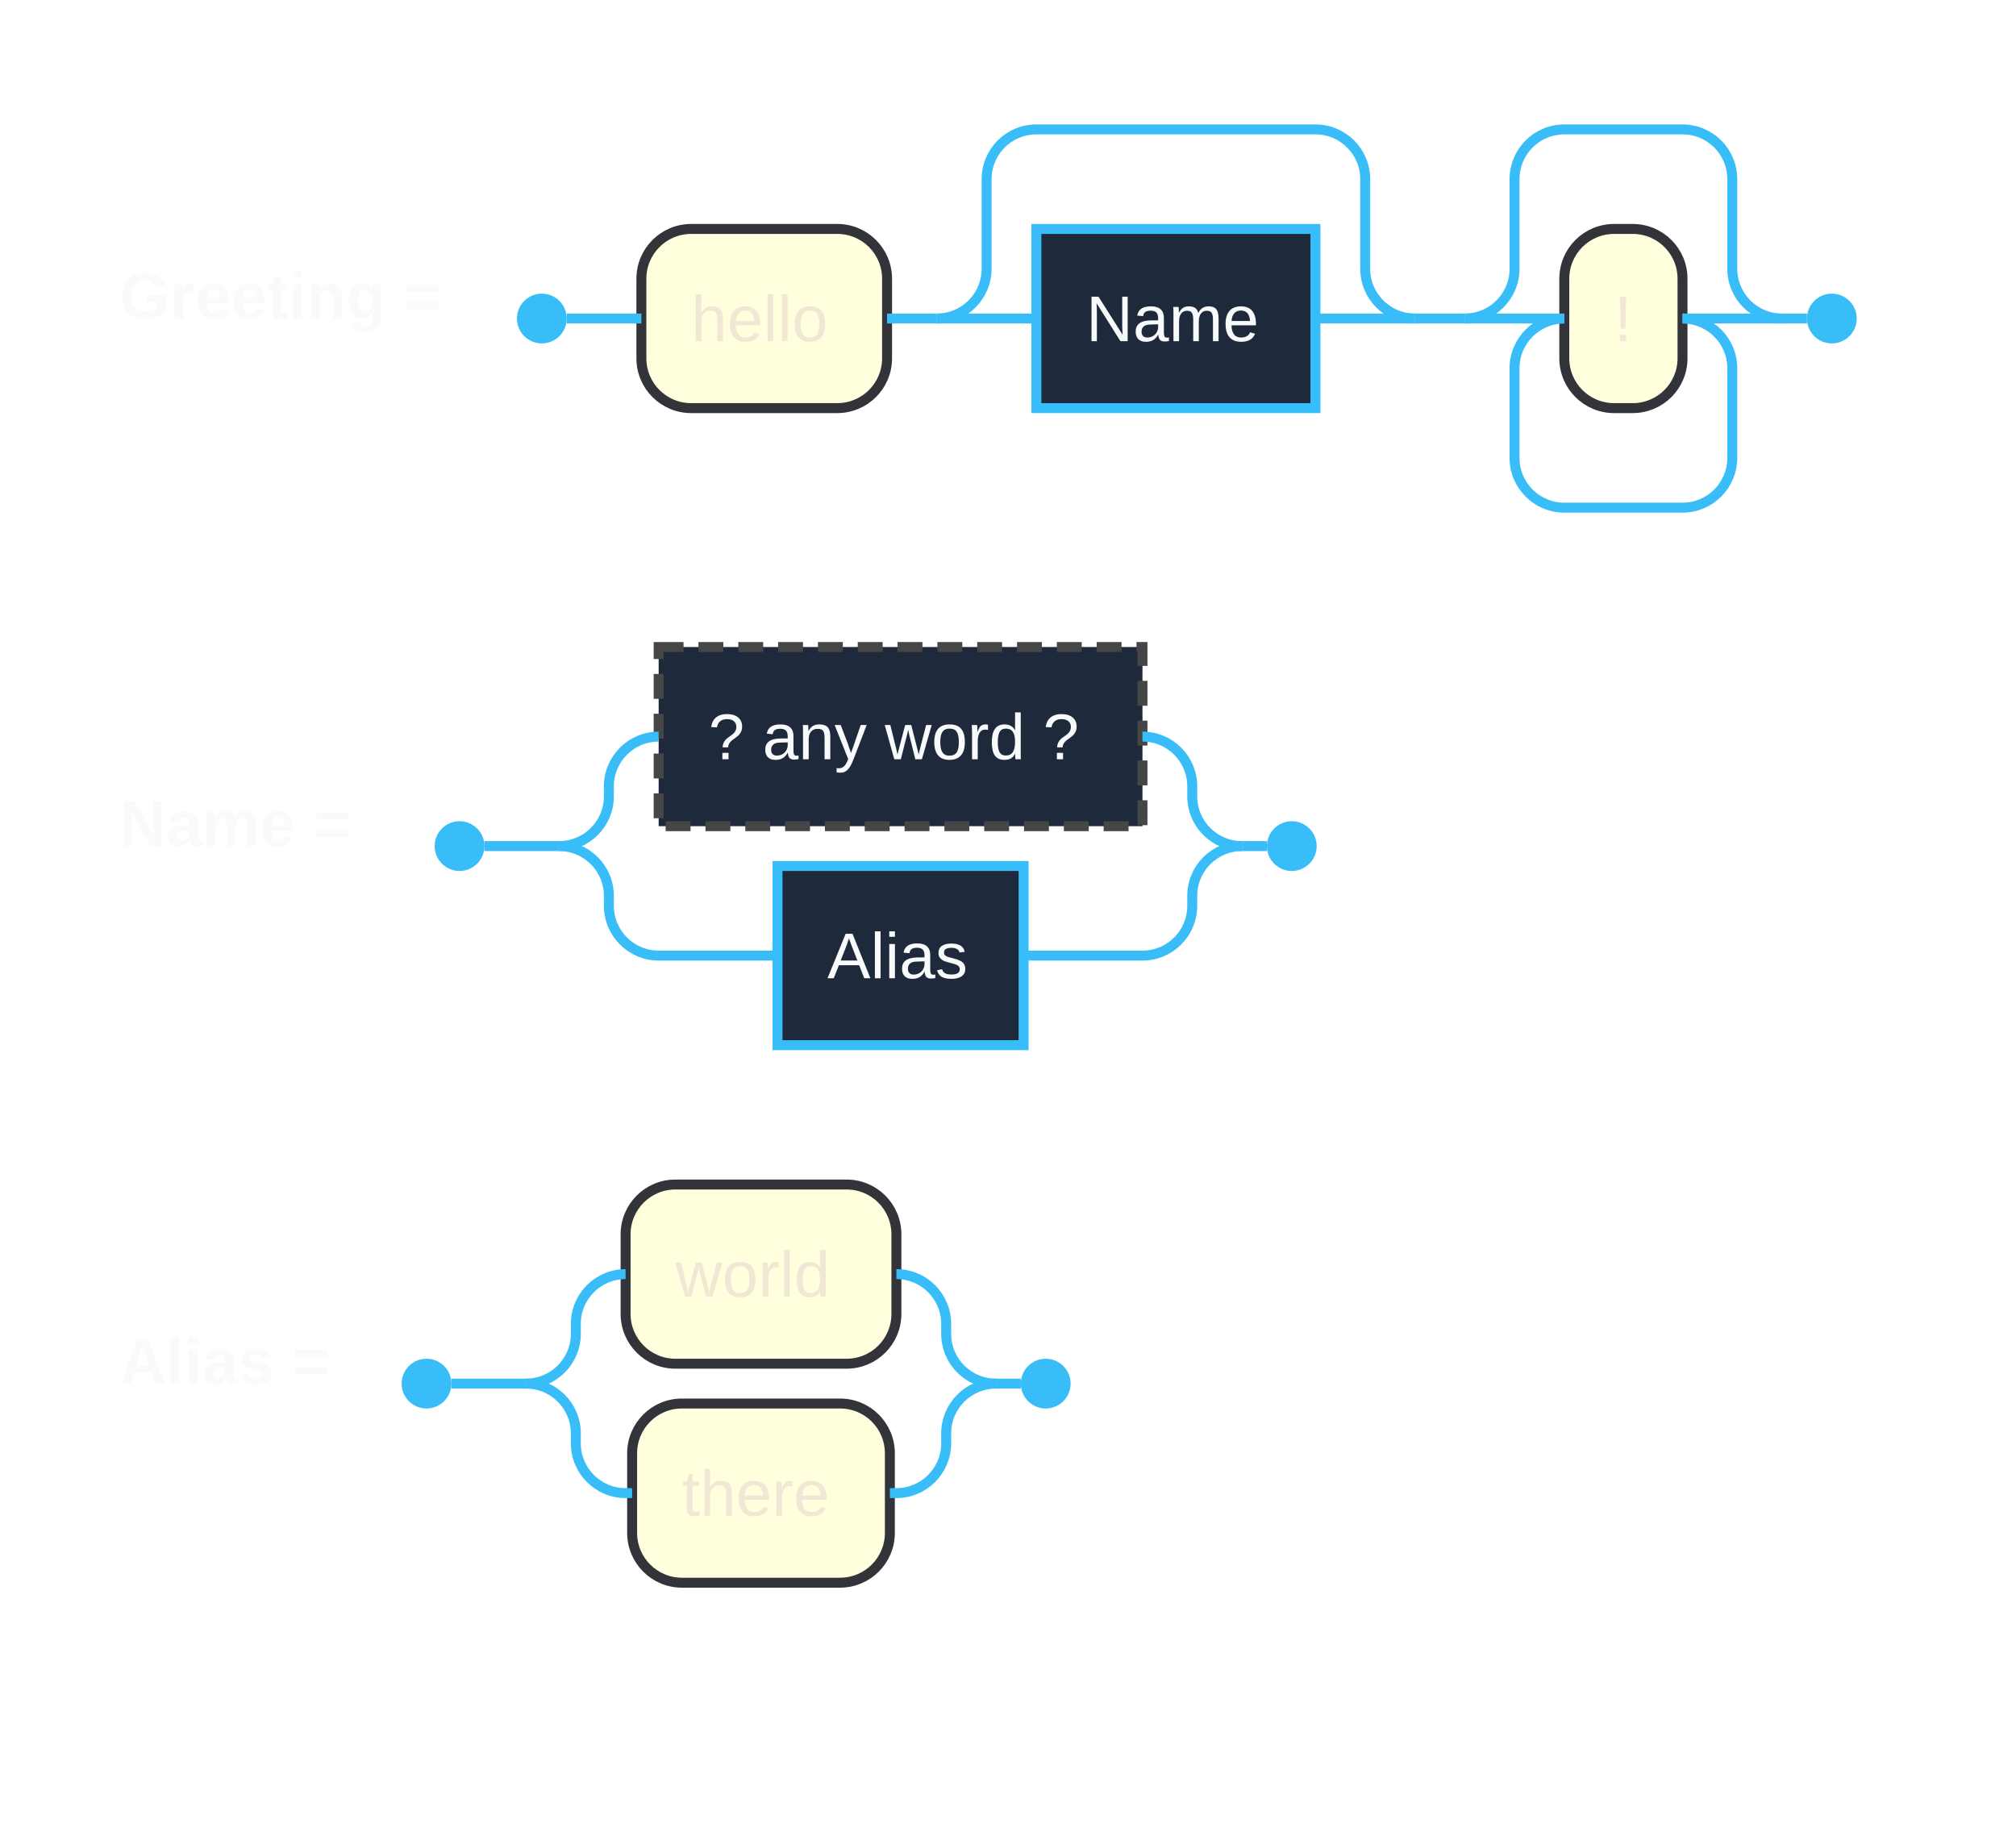
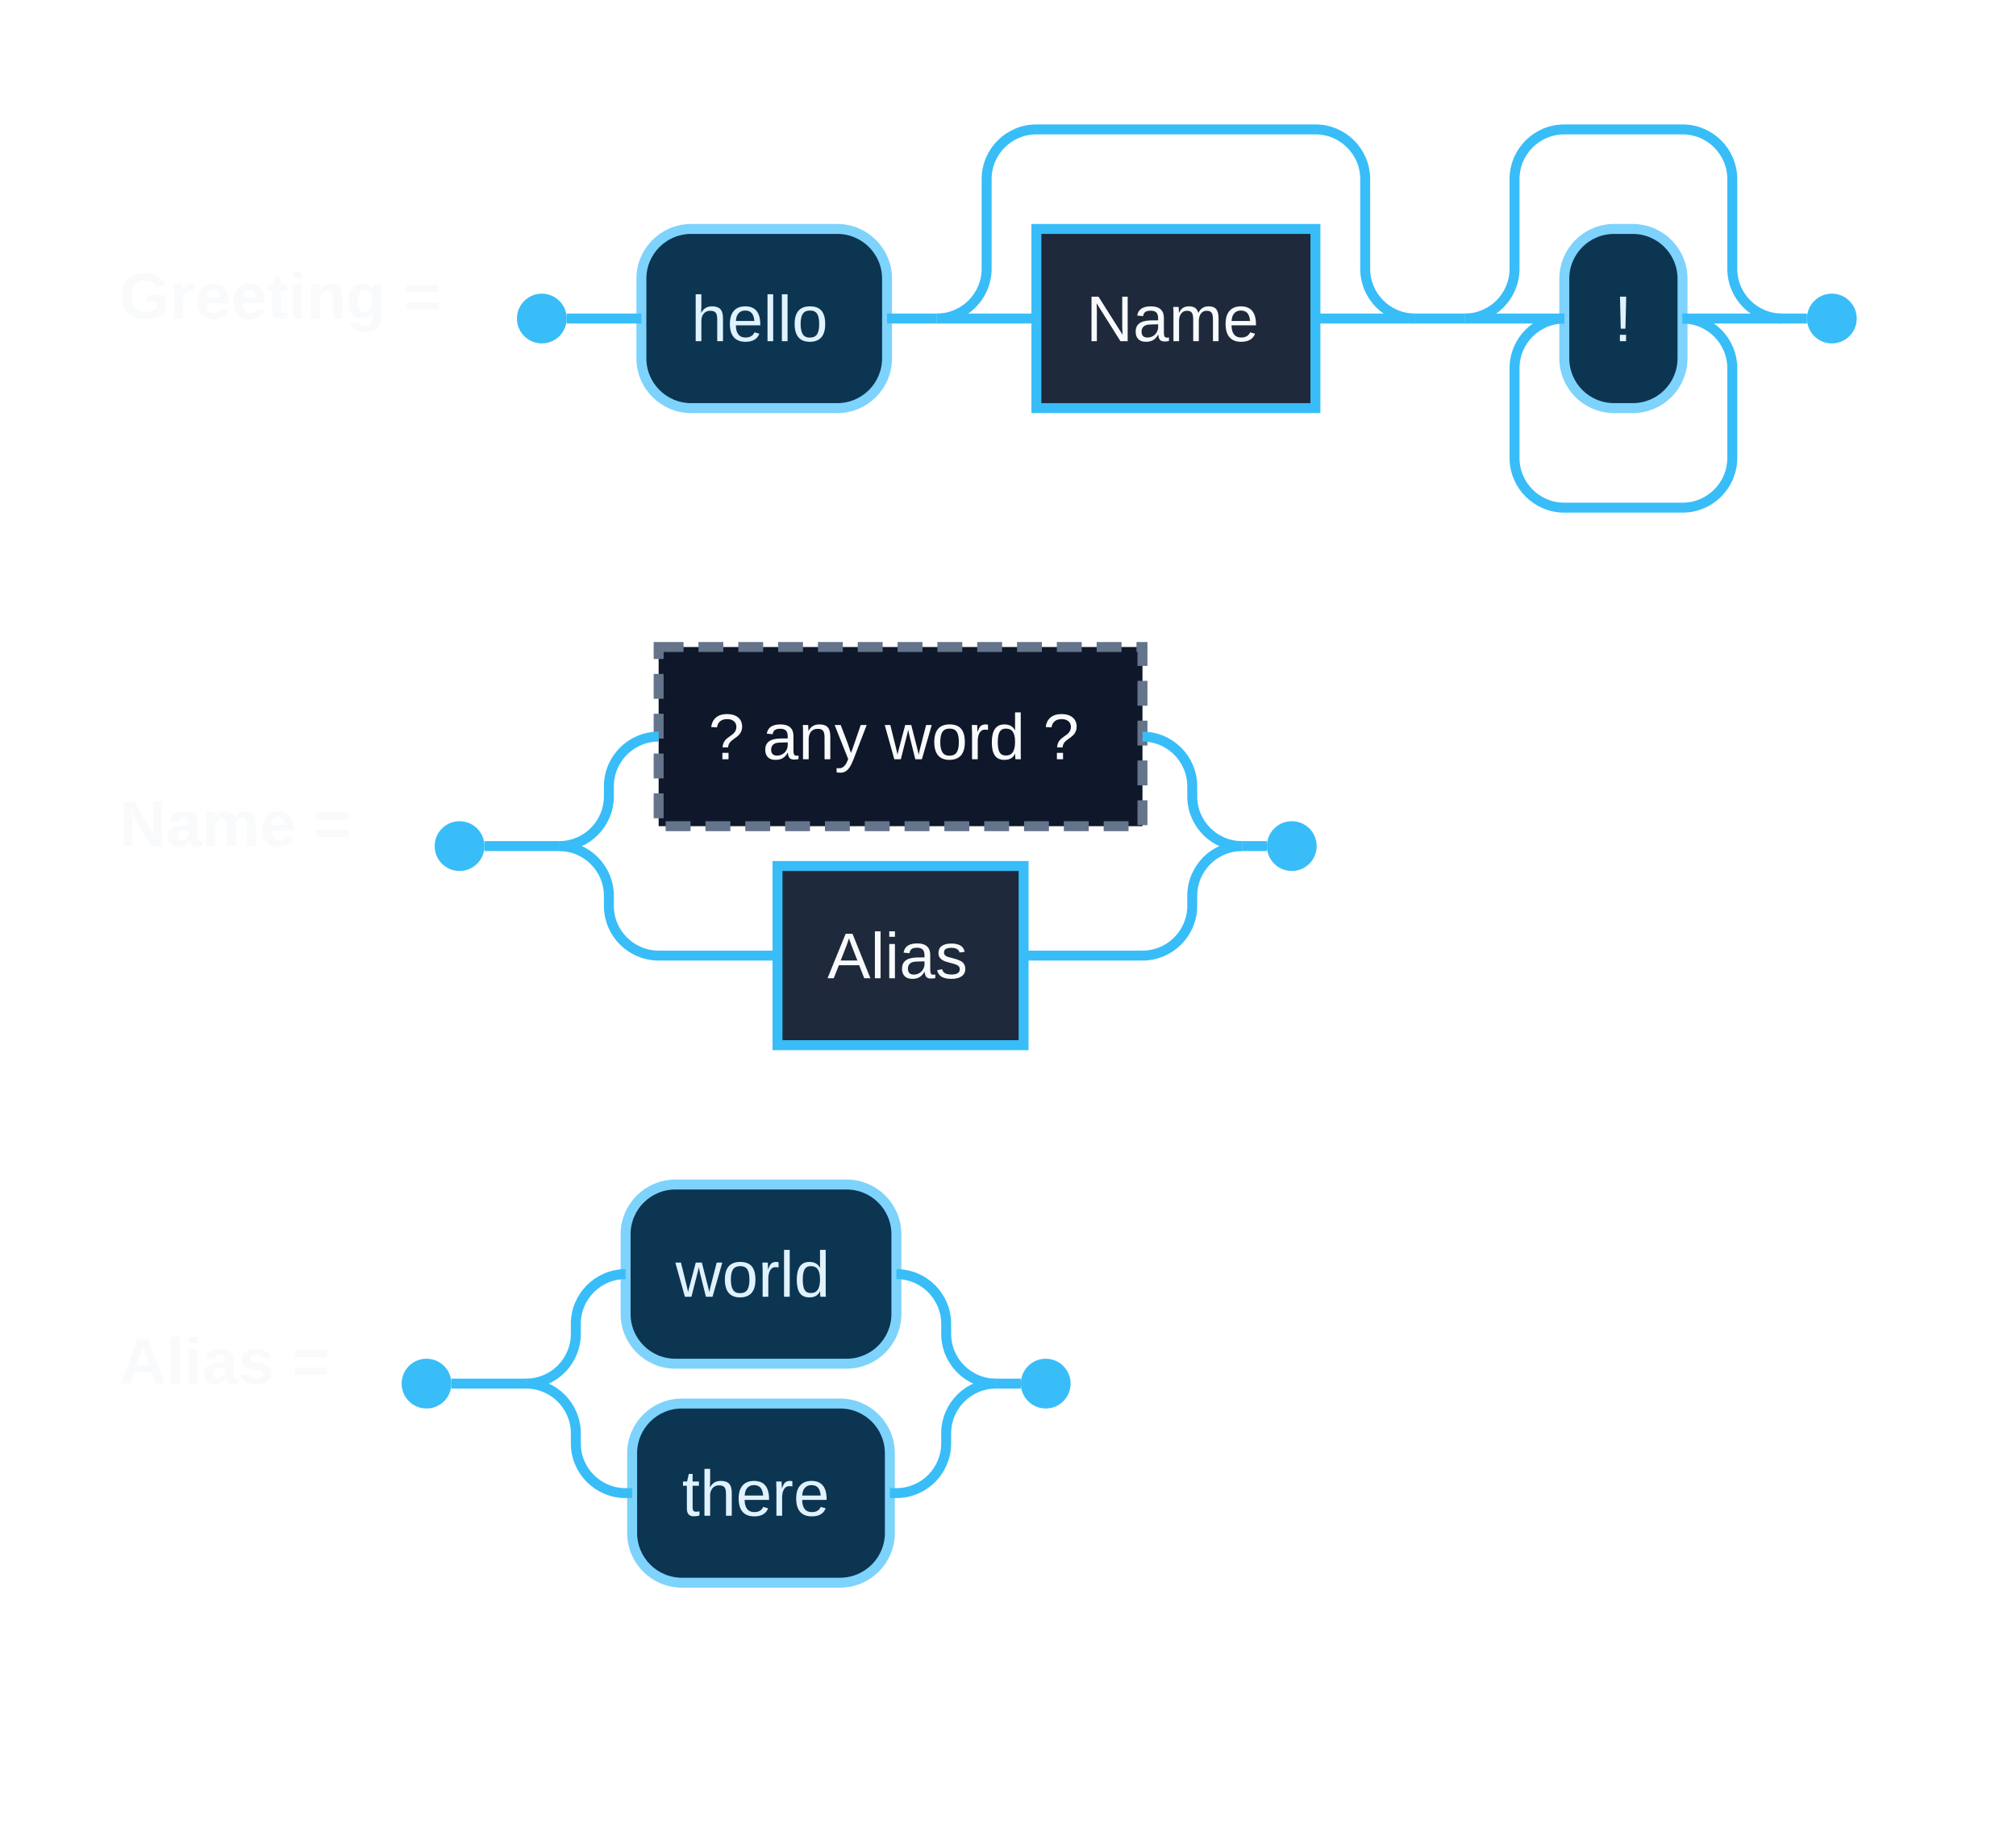
<svg xmlns="http://www.w3.org/2000/svg" id="mermaid-svg-0" width="405.031" viewBox="-24 -16 405.031 368" role="img" aria-roledescription="railroadEbnf" color="rgb(241, 245, 249)" fill="rgb(248, 250, 252)" fill-opacity="1" fill-rule="nonzero" stroke="none" stroke-opacity="1" stroke-width="1px" stroke-dasharray="none" stroke-dashoffset="0px" stroke-linecap="butt" stroke-linejoin="miter" opacity="1" font-family="Inter, system-ui, sans-serif" font-size="13px" font-weight="400" font-style="normal" letter-spacing="normal" text-anchor="start" visibility="visible" display="block" paint-order="normal" height="368" aria-labelledby="mermapix-title mermapix-desc">
  <g transform="translate(0, 10)" color="rgb(241, 245, 249)" fill="rgb(248, 250, 252)" fill-opacity="1" fill-rule="nonzero" stroke="none" stroke-opacity="1" stroke-width="1px" stroke-dasharray="none" stroke-dashoffset="0px" stroke-linecap="butt" stroke-linejoin="miter" opacity="1" font-family="Inter, system-ui, sans-serif" font-size="13px" font-weight="400" font-style="normal" letter-spacing="normal" text-anchor="start" visibility="visible" display="inline" paint-order="normal">
    <g transform="translate(104.8594, 0)" color="rgb(241, 245, 249)" fill="rgb(248, 250, 252)" fill-opacity="1" fill-rule="nonzero" stroke="none" stroke-opacity="1" stroke-width="1px" stroke-dasharray="none" stroke-dashoffset="0px" stroke-linecap="butt" stroke-linejoin="miter" opacity="1" font-family="Inter, system-ui, sans-serif" font-size="13px" font-weight="400" font-style="normal" letter-spacing="normal" text-anchor="start" visibility="visible" display="inline" paint-order="normal">
      <g color="rgb(241, 245, 249)" fill="rgb(248, 250, 252)" fill-opacity="1" fill-rule="nonzero" stroke="none" stroke-opacity="1" stroke-width="1px" stroke-dasharray="none" stroke-dashoffset="0px" stroke-linecap="butt" stroke-linejoin="miter" opacity="1" font-family="Inter, system-ui, sans-serif" font-size="13px" font-weight="400" font-style="normal" letter-spacing="normal" text-anchor="start" visibility="visible" display="inline" paint-order="normal">
        <g transform="translate(0, 20)" color="rgb(241, 245, 249)" fill="rgb(248, 250, 252)" fill-opacity="1" fill-rule="nonzero" stroke="none" stroke-opacity="1" stroke-width="1px" stroke-dasharray="none" stroke-dashoffset="0px" stroke-linecap="butt" stroke-linejoin="miter" opacity="1" font-family="Inter, system-ui, sans-serif" font-size="13px" font-weight="400" font-style="normal" letter-spacing="normal" text-anchor="start" visibility="visible" display="inline" paint-order="normal">
-           <rect x="0" y="0" width="49.359" height="36" rx="10" ry="10" color="rgb(241, 245, 249)" fill="rgb(255, 255, 222)" fill-opacity="1" fill-rule="nonzero" stroke="rgb(50, 52, 58)" stroke-opacity="1" stroke-width="2px" stroke-dasharray="none" stroke-dashoffset="0px" stroke-linecap="butt" stroke-linejoin="miter" opacity="1" font-family="Inter, system-ui, sans-serif" font-size="13px" font-weight="400" font-style="normal" letter-spacing="normal" text-anchor="start" visibility="visible" display="inline" paint-order="normal" />
-           <text color="rgb(241, 245, 249)" fill="rgb(240, 232, 213)" fill-opacity="1" fill-rule="nonzero" stroke="none" stroke-dashoffset="0px" stroke-linecap="butt" stroke-linejoin="miter" opacity="1" font-family="Arial, sans-serif" font-size="13" font-weight="400" font-style="normal" letter-spacing="normal" text-anchor="start" visibility="visible" display="block" paint-order="normal">
-             <tspan x="10.004" y="22.55" fill="rgb(240, 232, 213)" stroke="none">hello</tspan>
+           <rect x="0" y="0" width="49.359" height="36" rx="10" ry="10" color="rgb(241, 245, 249)" fill="rgb(12, 53, 82)" fill-opacity="1" fill-rule="nonzero" stroke="rgb(125, 211, 252)" stroke-opacity="1" stroke-width="2px" stroke-dasharray="none" stroke-dashoffset="0px" stroke-linecap="butt" stroke-linejoin="miter" opacity="1" font-family="Inter, system-ui, sans-serif" font-size="13px" font-weight="400" font-style="normal" letter-spacing="normal" text-anchor="start" visibility="visible" display="inline" paint-order="normal" />
+           <text color="rgb(241, 245, 249)" fill="rgb(224, 242, 254)" fill-opacity="1" fill-rule="nonzero" stroke="none" stroke-dashoffset="0px" stroke-linecap="butt" stroke-linejoin="miter" opacity="1" font-family="Arial, sans-serif" font-size="13" font-weight="400" font-style="normal" letter-spacing="normal" text-anchor="start" visibility="visible" display="block" paint-order="normal">
+             <tspan x="10.004" y="22.55" fill="rgb(224, 242, 254)" stroke="none">hello</tspan>
          </text>
        </g>
        <path d="M 49.359 38 L 59.359 38" color="rgb(241, 245, 249)" fill="none" fill-opacity="1" fill-rule="nonzero" stroke="rgb(56, 189, 248)" stroke-opacity="1" stroke-width="2px" stroke-dasharray="none" stroke-dashoffset="0px" stroke-linecap="butt" stroke-linejoin="miter" opacity="1" font-family="Inter, system-ui, sans-serif" font-size="13px" font-weight="400" font-style="normal" letter-spacing="normal" text-anchor="start" visibility="visible" display="inline" paint-order="normal" />
        <g transform="translate(59.35938, 0)" color="rgb(241, 245, 249)" fill="rgb(248, 250, 252)" fill-opacity="1" fill-rule="nonzero" stroke="none" stroke-opacity="1" stroke-width="1px" stroke-dasharray="none" stroke-dashoffset="0px" stroke-linecap="butt" stroke-linejoin="miter" opacity="1" font-family="Inter, system-ui, sans-serif" font-size="13px" font-weight="400" font-style="normal" letter-spacing="normal" text-anchor="start" visibility="visible" display="inline" paint-order="normal">
          <g transform="translate(20, 20)" color="rgb(241, 245, 249)" fill="rgb(248, 250, 252)" fill-opacity="1" fill-rule="nonzero" stroke="none" stroke-opacity="1" stroke-width="1px" stroke-dasharray="none" stroke-dashoffset="0px" stroke-linecap="butt" stroke-linejoin="miter" opacity="1" font-family="Inter, system-ui, sans-serif" font-size="13px" font-weight="400" font-style="normal" letter-spacing="normal" text-anchor="start" visibility="visible" display="inline" paint-order="normal">
            <rect x="0" y="0" width="56.062" height="36" color="rgb(241, 245, 249)" fill="rgb(30, 41, 59)" fill-opacity="1" fill-rule="nonzero" stroke="rgb(56, 189, 248)" stroke-opacity="1" stroke-width="2px" stroke-dasharray="none" stroke-dashoffset="0px" stroke-linecap="butt" stroke-linejoin="miter" opacity="1" font-family="Inter, system-ui, sans-serif" font-size="13px" font-weight="400" font-style="normal" letter-spacing="normal" text-anchor="start" visibility="visible" display="inline" paint-order="normal" />
            <text color="rgb(241, 245, 249)" fill="rgb(248, 250, 252)" fill-opacity="1" fill-rule="nonzero" stroke="none" stroke-dashoffset="0px" stroke-linecap="butt" stroke-linejoin="miter" opacity="1" font-family="Arial, sans-serif" font-size="13" font-weight="400" font-style="normal" letter-spacing="normal" text-anchor="start" visibility="visible" display="block" paint-order="normal">
              <tspan x="10.011" y="22.55" fill="rgb(248, 250, 252)" stroke="none">Name</tspan>
            </text>
          </g>
          <path d="M 0 38 L 20 38" color="rgb(241, 245, 249)" fill="none" fill-opacity="1" fill-rule="nonzero" stroke="rgb(56, 189, 248)" stroke-opacity="1" stroke-width="2px" stroke-dasharray="none" stroke-dashoffset="0px" stroke-linecap="butt" stroke-linejoin="miter" opacity="1" font-family="Inter, system-ui, sans-serif" font-size="13px" font-weight="400" font-style="normal" letter-spacing="normal" text-anchor="start" visibility="visible" display="inline" paint-order="normal" />
          <path d="M 76.062 38 L 96.062 38" color="rgb(241, 245, 249)" fill="none" fill-opacity="1" fill-rule="nonzero" stroke="rgb(56, 189, 248)" stroke-opacity="1" stroke-width="2px" stroke-dasharray="none" stroke-dashoffset="0px" stroke-linecap="butt" stroke-linejoin="miter" opacity="1" font-family="Inter, system-ui, sans-serif" font-size="13px" font-weight="400" font-style="normal" letter-spacing="normal" text-anchor="start" visibility="visible" display="inline" paint-order="normal" />
          <path d="M 0 38 A 10 10 0 0 0 10 28 L 10 10 A 10 10 0 0 1 20 0 L 76.062 0 A 10 10 0 0 1 86.062 10 L 86.062 28 A 10 10 0 0 0 96.062 38" color="rgb(241, 245, 249)" fill="none" fill-opacity="1" fill-rule="nonzero" stroke="rgb(56, 189, 248)" stroke-opacity="1" stroke-width="2px" stroke-dasharray="none" stroke-dashoffset="0px" stroke-linecap="butt" stroke-linejoin="miter" opacity="1" font-family="Inter, system-ui, sans-serif" font-size="13px" font-weight="400" font-style="normal" letter-spacing="normal" text-anchor="start" visibility="visible" display="inline" paint-order="normal" />
        </g>
        <path d="M 155.422 38 L 165.422 38" color="rgb(241, 245, 249)" fill="none" fill-opacity="1" fill-rule="nonzero" stroke="rgb(56, 189, 248)" stroke-opacity="1" stroke-width="2px" stroke-dasharray="none" stroke-dashoffset="0px" stroke-linecap="butt" stroke-linejoin="miter" opacity="1" font-family="Inter, system-ui, sans-serif" font-size="13px" font-weight="400" font-style="normal" letter-spacing="normal" text-anchor="start" visibility="visible" display="inline" paint-order="normal" />
        <g transform="translate(165.4219, 0)" color="rgb(241, 245, 249)" fill="rgb(248, 250, 252)" fill-opacity="1" fill-rule="nonzero" stroke="none" stroke-opacity="1" stroke-width="1px" stroke-dasharray="none" stroke-dashoffset="0px" stroke-linecap="butt" stroke-linejoin="miter" opacity="1" font-family="Inter, system-ui, sans-serif" font-size="13px" font-weight="400" font-style="normal" letter-spacing="normal" text-anchor="start" visibility="visible" display="inline" paint-order="normal">
          <g transform="translate(20, 20)" color="rgb(241, 245, 249)" fill="rgb(248, 250, 252)" fill-opacity="1" fill-rule="nonzero" stroke="none" stroke-opacity="1" stroke-width="1px" stroke-dasharray="none" stroke-dashoffset="0px" stroke-linecap="butt" stroke-linejoin="miter" opacity="1" font-family="Inter, system-ui, sans-serif" font-size="13px" font-weight="400" font-style="normal" letter-spacing="normal" text-anchor="start" visibility="visible" display="inline" paint-order="normal">
-             <rect x="0" y="0" width="23.75" height="36" rx="10" ry="10" color="rgb(241, 245, 249)" fill="rgb(255, 255, 222)" fill-opacity="1" fill-rule="nonzero" stroke="rgb(50, 52, 58)" stroke-opacity="1" stroke-width="2px" stroke-dasharray="none" stroke-dashoffset="0px" stroke-linecap="butt" stroke-linejoin="miter" opacity="1" font-family="Inter, system-ui, sans-serif" font-size="13px" font-weight="400" font-style="normal" letter-spacing="normal" text-anchor="start" visibility="visible" display="inline" paint-order="normal" />
-             <text color="rgb(241, 245, 249)" fill="rgb(240, 232, 213)" fill-opacity="1" fill-rule="nonzero" stroke="none" stroke-dashoffset="0px" stroke-linecap="butt" stroke-linejoin="miter" opacity="1" font-family="Arial, sans-serif" font-size="13" font-weight="400" font-style="normal" letter-spacing="normal" text-anchor="start" visibility="visible" display="block" paint-order="normal">
-               <tspan x="10.001" y="22.55" fill="rgb(240, 232, 213)" stroke="none">!</tspan>
+             <rect x="0" y="0" width="23.75" height="36" rx="10" ry="10" color="rgb(241, 245, 249)" fill="rgb(12, 53, 82)" fill-opacity="1" fill-rule="nonzero" stroke="rgb(125, 211, 252)" stroke-opacity="1" stroke-width="2px" stroke-dasharray="none" stroke-dashoffset="0px" stroke-linecap="butt" stroke-linejoin="miter" opacity="1" font-family="Inter, system-ui, sans-serif" font-size="13px" font-weight="400" font-style="normal" letter-spacing="normal" text-anchor="start" visibility="visible" display="inline" paint-order="normal" />
+             <text color="rgb(241, 245, 249)" fill="rgb(224, 242, 254)" fill-opacity="1" fill-rule="nonzero" stroke="none" stroke-dashoffset="0px" stroke-linecap="butt" stroke-linejoin="miter" opacity="1" font-family="Arial, sans-serif" font-size="13" font-weight="400" font-style="normal" letter-spacing="normal" text-anchor="start" visibility="visible" display="block" paint-order="normal">
+               <tspan x="10.001" y="22.55" fill="rgb(224, 242, 254)" stroke="none">!</tspan>
            </text>
          </g>
          <path d="M 0 38 L 20 38" color="rgb(241, 245, 249)" fill="none" fill-opacity="1" fill-rule="nonzero" stroke="rgb(56, 189, 248)" stroke-opacity="1" stroke-width="2px" stroke-dasharray="none" stroke-dashoffset="0px" stroke-linecap="butt" stroke-linejoin="miter" opacity="1" font-family="Inter, system-ui, sans-serif" font-size="13px" font-weight="400" font-style="normal" letter-spacing="normal" text-anchor="start" visibility="visible" display="inline" paint-order="normal" />
          <path d="M 43.75 38 L 63.75 38" color="rgb(241, 245, 249)" fill="none" fill-opacity="1" fill-rule="nonzero" stroke="rgb(56, 189, 248)" stroke-opacity="1" stroke-width="2px" stroke-dasharray="none" stroke-dashoffset="0px" stroke-linecap="butt" stroke-linejoin="miter" opacity="1" font-family="Inter, system-ui, sans-serif" font-size="13px" font-weight="400" font-style="normal" letter-spacing="normal" text-anchor="start" visibility="visible" display="inline" paint-order="normal" />
          <path d="M 43.75 38 A 10 10 0 0 1 53.75 48 L 53.75 66 A 10 10 0 0 1 43.75 76 L 20 76 A 10 10 0 0 1 10 66 L 10 48 A 10 10 0 0 1 20 38" color="rgb(241, 245, 249)" fill="none" fill-opacity="1" fill-rule="nonzero" stroke="rgb(56, 189, 248)" stroke-opacity="1" stroke-width="2px" stroke-dasharray="none" stroke-dashoffset="0px" stroke-linecap="butt" stroke-linejoin="miter" opacity="1" font-family="Inter, system-ui, sans-serif" font-size="13px" font-weight="400" font-style="normal" letter-spacing="normal" text-anchor="start" visibility="visible" display="inline" paint-order="normal" />
          <path d="M 0 38 A 10 10 0 0 0 10 28 L 10 10 A 10 10 0 0 1 20 0 L 43.75 0 A 10 10 0 0 1 53.75 10 L 53.75 28 A 10 10 0 0 0 63.75 38" color="rgb(241, 245, 249)" fill="none" fill-opacity="1" fill-rule="nonzero" stroke="rgb(56, 189, 248)" stroke-opacity="1" stroke-width="2px" stroke-dasharray="none" stroke-dashoffset="0px" stroke-linecap="butt" stroke-linejoin="miter" opacity="1" font-family="Inter, system-ui, sans-serif" font-size="13px" font-weight="400" font-style="normal" letter-spacing="normal" text-anchor="start" visibility="visible" display="inline" paint-order="normal" />
        </g>
      </g>
    </g>
    <g color="rgb(241, 245, 249)" fill="rgb(248, 250, 252)" fill-opacity="1" fill-rule="nonzero" stroke="none" stroke-opacity="1" stroke-width="1px" stroke-dasharray="none" stroke-dashoffset="0px" stroke-linecap="butt" stroke-linejoin="miter" opacity="1" font-family="Inter, system-ui, sans-serif" font-size="13px" font-weight="400" font-style="normal" letter-spacing="normal" text-anchor="start" visibility="visible" display="inline" paint-order="normal">
      <text color="rgb(241, 245, 249)" fill="rgb(248, 250, 252)" fill-opacity="1" fill-rule="nonzero" stroke="none" stroke-dashoffset="0px" stroke-linecap="butt" stroke-linejoin="miter" opacity="1" font-family="Arial, sans-serif" font-size="13" font-weight="700" font-style="normal" letter-spacing="normal" text-anchor="start" visibility="visible" display="block" paint-order="normal">
        <tspan x="0" y="38" fill="rgb(248, 250, 252)" stroke="none">Greeting =</tspan>
      </text>
    </g>
    <g color="rgb(241, 245, 249)" fill="rgb(248, 250, 252)" fill-opacity="1" fill-rule="nonzero" stroke="none" stroke-opacity="1" stroke-width="1px" stroke-dasharray="none" stroke-dashoffset="0px" stroke-linecap="butt" stroke-linejoin="miter" opacity="1" font-family="Inter, system-ui, sans-serif" font-size="13px" font-weight="400" font-style="normal" letter-spacing="normal" text-anchor="start" visibility="visible" display="inline" paint-order="normal">
      <circle cx="84.859" cy="38" r="5" color="rgb(241, 245, 249)" fill="rgb(56, 189, 248)" fill-opacity="1" fill-rule="nonzero" stroke="none" stroke-opacity="1" stroke-width="1px" stroke-dasharray="none" stroke-dashoffset="0px" stroke-linecap="butt" stroke-linejoin="miter" opacity="1" font-family="Inter, system-ui, sans-serif" font-size="13px" font-weight="400" font-style="normal" letter-spacing="normal" text-anchor="start" visibility="visible" display="inline" paint-order="normal" />
    </g>
    <g color="rgb(241, 245, 249)" fill="rgb(248, 250, 252)" fill-opacity="1" fill-rule="nonzero" stroke="none" stroke-opacity="1" stroke-width="1px" stroke-dasharray="none" stroke-dashoffset="0px" stroke-linecap="butt" stroke-linejoin="miter" opacity="1" font-family="Inter, system-ui, sans-serif" font-size="13px" font-weight="400" font-style="normal" letter-spacing="normal" text-anchor="start" visibility="visible" display="inline" paint-order="normal">
      <circle cx="344.031" cy="38" r="5" color="rgb(241, 245, 249)" fill="rgb(56, 189, 248)" fill-opacity="1" fill-rule="nonzero" stroke="none" stroke-opacity="1" stroke-width="1px" stroke-dasharray="none" stroke-dashoffset="0px" stroke-linecap="butt" stroke-linejoin="miter" opacity="1" font-family="Inter, system-ui, sans-serif" font-size="13px" font-weight="400" font-style="normal" letter-spacing="normal" text-anchor="start" visibility="visible" display="inline" paint-order="normal" />
    </g>
    <path d="M 89.859 38 L 104.859 38" color="rgb(241, 245, 249)" fill="none" fill-opacity="1" fill-rule="nonzero" stroke="rgb(56, 189, 248)" stroke-opacity="1" stroke-width="2px" stroke-dasharray="none" stroke-dashoffset="0px" stroke-linecap="butt" stroke-linejoin="miter" opacity="1" font-family="Inter, system-ui, sans-serif" font-size="13px" font-weight="400" font-style="normal" letter-spacing="normal" text-anchor="start" visibility="visible" display="inline" paint-order="normal" />
    <path d="M 334.031 38 L 339.031 38" color="rgb(241, 245, 249)" fill="none" fill-opacity="1" fill-rule="nonzero" stroke="rgb(56, 189, 248)" stroke-opacity="1" stroke-width="2px" stroke-dasharray="none" stroke-dashoffset="0px" stroke-linecap="butt" stroke-linejoin="miter" opacity="1" font-family="Inter, system-ui, sans-serif" font-size="13px" font-weight="400" font-style="normal" letter-spacing="normal" text-anchor="start" visibility="visible" display="inline" paint-order="normal" />
  </g>
  <g transform="translate(0, 114)" color="rgb(241, 245, 249)" fill="rgb(248, 250, 252)" fill-opacity="1" fill-rule="nonzero" stroke="none" stroke-opacity="1" stroke-width="1px" stroke-dasharray="none" stroke-dashoffset="0px" stroke-linecap="butt" stroke-linejoin="miter" opacity="1" font-family="Inter, system-ui, sans-serif" font-size="13px" font-weight="400" font-style="normal" letter-spacing="normal" text-anchor="start" visibility="visible" display="inline" paint-order="normal">
    <g transform="translate(88.32812, 0)" color="rgb(241, 245, 249)" fill="rgb(248, 250, 252)" fill-opacity="1" fill-rule="nonzero" stroke="none" stroke-opacity="1" stroke-width="1px" stroke-dasharray="none" stroke-dashoffset="0px" stroke-linecap="butt" stroke-linejoin="miter" opacity="1" font-family="Inter, system-ui, sans-serif" font-size="13px" font-weight="400" font-style="normal" letter-spacing="normal" text-anchor="start" visibility="visible" display="inline" paint-order="normal">
      <g color="rgb(241, 245, 249)" fill="rgb(248, 250, 252)" fill-opacity="1" fill-rule="nonzero" stroke="none" stroke-opacity="1" stroke-width="1px" stroke-dasharray="none" stroke-dashoffset="0px" stroke-linecap="butt" stroke-linejoin="miter" opacity="1" font-family="Inter, system-ui, sans-serif" font-size="13px" font-weight="400" font-style="normal" letter-spacing="normal" text-anchor="start" visibility="visible" display="inline" paint-order="normal">
        <g transform="translate(20, 0)" color="rgb(241, 245, 249)" fill="rgb(248, 250, 252)" fill-opacity="1" fill-rule="nonzero" stroke="none" stroke-opacity="1" stroke-width="1px" stroke-dasharray="none" stroke-dashoffset="0px" stroke-linecap="butt" stroke-linejoin="miter" opacity="1" font-family="Inter, system-ui, sans-serif" font-size="13px" font-weight="400" font-style="normal" letter-spacing="normal" text-anchor="start" visibility="visible" display="inline" paint-order="normal">
-           <rect x="0" y="0" width="97.203" height="36" color="rgb(241, 245, 249)" fill="rgb(30, 41, 59)" fill-opacity="1" fill-rule="nonzero" stroke="rgb(70, 70, 70)" stroke-opacity="1" stroke-width="2px" stroke-dasharray="5px, 3px" stroke-dashoffset="0px" stroke-linecap="butt" stroke-linejoin="miter" opacity="1" font-family="Inter, system-ui, sans-serif" font-size="13px" font-weight="400" font-style="normal" letter-spacing="normal" text-anchor="start" visibility="visible" display="inline" paint-order="normal" />
+           <rect x="0" y="0" width="97.203" height="36" color="rgb(241, 245, 249)" fill="rgb(15, 23, 42)" fill-opacity="1" fill-rule="nonzero" stroke="rgb(100, 116, 139)" stroke-opacity="1" stroke-width="2px" stroke-dasharray="5px, 3px" stroke-dashoffset="0px" stroke-linecap="butt" stroke-linejoin="miter" opacity="1" font-family="Inter, system-ui, sans-serif" font-size="13px" font-weight="400" font-style="normal" letter-spacing="normal" text-anchor="start" visibility="visible" display="inline" paint-order="normal" />
          <text color="rgb(241, 245, 249)" fill="rgb(248, 250, 252)" fill-opacity="1" fill-rule="nonzero" stroke="none" stroke-dashoffset="0px" stroke-linecap="butt" stroke-linejoin="miter" opacity="1" font-family="Arial, sans-serif" font-size="13" font-weight="400" font-style="normal" letter-spacing="normal" text-anchor="start" visibility="visible" display="block" paint-order="normal">
            <tspan x="10.023" y="22.55" fill="rgb(248, 250, 252)" stroke="none">? any word ?</tspan>
          </text>
        </g>
        <path d="M 0 40 A 10 10 0 0 0 10 30 L 10 28 A 10 10 0 0 1 20 18 L 20 18" color="rgb(241, 245, 249)" fill="none" fill-opacity="1" fill-rule="nonzero" stroke="rgb(56, 189, 248)" stroke-opacity="1" stroke-width="2px" stroke-dasharray="none" stroke-dashoffset="0px" stroke-linecap="butt" stroke-linejoin="miter" opacity="1" font-family="Inter, system-ui, sans-serif" font-size="13px" font-weight="400" font-style="normal" letter-spacing="normal" text-anchor="start" visibility="visible" display="inline" paint-order="normal" />
        <path d="M 117.203 18 L 117.203 18 A 10 10 0 0 1 127.203 28 L 127.203 30 A 10 10 0 0 0 137.203 40" color="rgb(241, 245, 249)" fill="none" fill-opacity="1" fill-rule="nonzero" stroke="rgb(56, 189, 248)" stroke-opacity="1" stroke-width="2px" stroke-dasharray="none" stroke-dashoffset="0px" stroke-linecap="butt" stroke-linejoin="miter" opacity="1" font-family="Inter, system-ui, sans-serif" font-size="13px" font-weight="400" font-style="normal" letter-spacing="normal" text-anchor="start" visibility="visible" display="inline" paint-order="normal" />
        <g transform="translate(43.88281, 44)" color="rgb(241, 245, 249)" fill="rgb(248, 250, 252)" fill-opacity="1" fill-rule="nonzero" stroke="none" stroke-opacity="1" stroke-width="1px" stroke-dasharray="none" stroke-dashoffset="0px" stroke-linecap="butt" stroke-linejoin="miter" opacity="1" font-family="Inter, system-ui, sans-serif" font-size="13px" font-weight="400" font-style="normal" letter-spacing="normal" text-anchor="start" visibility="visible" display="inline" paint-order="normal">
          <rect x="0" y="0" width="49.438" height="36" color="rgb(241, 245, 249)" fill="rgb(30, 41, 59)" fill-opacity="1" fill-rule="nonzero" stroke="rgb(56, 189, 248)" stroke-opacity="1" stroke-width="2px" stroke-dasharray="none" stroke-dashoffset="0px" stroke-linecap="butt" stroke-linejoin="miter" opacity="1" font-family="Inter, system-ui, sans-serif" font-size="13px" font-weight="400" font-style="normal" letter-spacing="normal" text-anchor="start" visibility="visible" display="inline" paint-order="normal" />
          <text color="rgb(241, 245, 249)" fill="rgb(248, 250, 252)" fill-opacity="1" fill-rule="nonzero" stroke="none" stroke-dashoffset="0px" stroke-linecap="butt" stroke-linejoin="miter" opacity="1" font-family="Arial, sans-serif" font-size="13" font-weight="400" font-style="normal" letter-spacing="normal" text-anchor="start" visibility="visible" display="block" paint-order="normal">
            <tspan x="10.014" y="22.55" fill="rgb(248, 250, 252)" stroke="none">Alias</tspan>
          </text>
        </g>
        <path d="M 0 40 A 10 10 0 0 1 10 50 L 10 52 A 10 10 0 0 0 20 62 L 43.883 62" color="rgb(241, 245, 249)" fill="none" fill-opacity="1" fill-rule="nonzero" stroke="rgb(56, 189, 248)" stroke-opacity="1" stroke-width="2px" stroke-dasharray="none" stroke-dashoffset="0px" stroke-linecap="butt" stroke-linejoin="miter" opacity="1" font-family="Inter, system-ui, sans-serif" font-size="13px" font-weight="400" font-style="normal" letter-spacing="normal" text-anchor="start" visibility="visible" display="inline" paint-order="normal" />
        <path d="M 93.32 62 L 117.203 62 A 10 10 0 0 0 127.203 52 L 127.203 50 A 10 10 0 0 1 137.203 40" color="rgb(241, 245, 249)" fill="none" fill-opacity="1" fill-rule="nonzero" stroke="rgb(56, 189, 248)" stroke-opacity="1" stroke-width="2px" stroke-dasharray="none" stroke-dashoffset="0px" stroke-linecap="butt" stroke-linejoin="miter" opacity="1" font-family="Inter, system-ui, sans-serif" font-size="13px" font-weight="400" font-style="normal" letter-spacing="normal" text-anchor="start" visibility="visible" display="inline" paint-order="normal" />
      </g>
    </g>
    <g color="rgb(241, 245, 249)" fill="rgb(248, 250, 252)" fill-opacity="1" fill-rule="nonzero" stroke="none" stroke-opacity="1" stroke-width="1px" stroke-dasharray="none" stroke-dashoffset="0px" stroke-linecap="butt" stroke-linejoin="miter" opacity="1" font-family="Inter, system-ui, sans-serif" font-size="13px" font-weight="400" font-style="normal" letter-spacing="normal" text-anchor="start" visibility="visible" display="inline" paint-order="normal">
      <text color="rgb(241, 245, 249)" fill="rgb(248, 250, 252)" fill-opacity="1" fill-rule="nonzero" stroke="none" stroke-dashoffset="0px" stroke-linecap="butt" stroke-linejoin="miter" opacity="1" font-family="Arial, sans-serif" font-size="13" font-weight="700" font-style="normal" letter-spacing="normal" text-anchor="start" visibility="visible" display="block" paint-order="normal">
        <tspan x="0" y="40" fill="rgb(248, 250, 252)" stroke="none">Name =</tspan>
      </text>
    </g>
    <g color="rgb(241, 245, 249)" fill="rgb(248, 250, 252)" fill-opacity="1" fill-rule="nonzero" stroke="none" stroke-opacity="1" stroke-width="1px" stroke-dasharray="none" stroke-dashoffset="0px" stroke-linecap="butt" stroke-linejoin="miter" opacity="1" font-family="Inter, system-ui, sans-serif" font-size="13px" font-weight="400" font-style="normal" letter-spacing="normal" text-anchor="start" visibility="visible" display="inline" paint-order="normal">
      <circle cx="68.328" cy="40" r="5" color="rgb(241, 245, 249)" fill="rgb(56, 189, 248)" fill-opacity="1" fill-rule="nonzero" stroke="none" stroke-opacity="1" stroke-width="1px" stroke-dasharray="none" stroke-dashoffset="0px" stroke-linecap="butt" stroke-linejoin="miter" opacity="1" font-family="Inter, system-ui, sans-serif" font-size="13px" font-weight="400" font-style="normal" letter-spacing="normal" text-anchor="start" visibility="visible" display="inline" paint-order="normal" />
    </g>
    <g color="rgb(241, 245, 249)" fill="rgb(248, 250, 252)" fill-opacity="1" fill-rule="nonzero" stroke="none" stroke-opacity="1" stroke-width="1px" stroke-dasharray="none" stroke-dashoffset="0px" stroke-linecap="butt" stroke-linejoin="miter" opacity="1" font-family="Inter, system-ui, sans-serif" font-size="13px" font-weight="400" font-style="normal" letter-spacing="normal" text-anchor="start" visibility="visible" display="inline" paint-order="normal">
      <circle cx="235.531" cy="40" r="5" color="rgb(241, 245, 249)" fill="rgb(56, 189, 248)" fill-opacity="1" fill-rule="nonzero" stroke="none" stroke-opacity="1" stroke-width="1px" stroke-dasharray="none" stroke-dashoffset="0px" stroke-linecap="butt" stroke-linejoin="miter" opacity="1" font-family="Inter, system-ui, sans-serif" font-size="13px" font-weight="400" font-style="normal" letter-spacing="normal" text-anchor="start" visibility="visible" display="inline" paint-order="normal" />
    </g>
    <path d="M 73.328 40 L 88.328 40" color="rgb(241, 245, 249)" fill="none" fill-opacity="1" fill-rule="nonzero" stroke="rgb(56, 189, 248)" stroke-opacity="1" stroke-width="2px" stroke-dasharray="none" stroke-dashoffset="0px" stroke-linecap="butt" stroke-linejoin="miter" opacity="1" font-family="Inter, system-ui, sans-serif" font-size="13px" font-weight="400" font-style="normal" letter-spacing="normal" text-anchor="start" visibility="visible" display="inline" paint-order="normal" />
    <path d="M 225.531 40 L 230.531 40" color="rgb(241, 245, 249)" fill="none" fill-opacity="1" fill-rule="nonzero" stroke="rgb(56, 189, 248)" stroke-opacity="1" stroke-width="2px" stroke-dasharray="none" stroke-dashoffset="0px" stroke-linecap="butt" stroke-linejoin="miter" opacity="1" font-family="Inter, system-ui, sans-serif" font-size="13px" font-weight="400" font-style="normal" letter-spacing="normal" text-anchor="start" visibility="visible" display="inline" paint-order="normal" />
  </g>
  <g transform="translate(0, 222)" color="rgb(241, 245, 249)" fill="rgb(248, 250, 252)" fill-opacity="1" fill-rule="nonzero" stroke="none" stroke-opacity="1" stroke-width="1px" stroke-dasharray="none" stroke-dashoffset="0px" stroke-linecap="butt" stroke-linejoin="miter" opacity="1" font-family="Inter, system-ui, sans-serif" font-size="13px" font-weight="400" font-style="normal" letter-spacing="normal" text-anchor="start" visibility="visible" display="inline" paint-order="normal">
    <g transform="translate(81.6875, 0)" color="rgb(241, 245, 249)" fill="rgb(248, 250, 252)" fill-opacity="1" fill-rule="nonzero" stroke="none" stroke-opacity="1" stroke-width="1px" stroke-dasharray="none" stroke-dashoffset="0px" stroke-linecap="butt" stroke-linejoin="miter" opacity="1" font-family="Inter, system-ui, sans-serif" font-size="13px" font-weight="400" font-style="normal" letter-spacing="normal" text-anchor="start" visibility="visible" display="inline" paint-order="normal">
      <g color="rgb(241, 245, 249)" fill="rgb(248, 250, 252)" fill-opacity="1" fill-rule="nonzero" stroke="none" stroke-opacity="1" stroke-width="1px" stroke-dasharray="none" stroke-dashoffset="0px" stroke-linecap="butt" stroke-linejoin="miter" opacity="1" font-family="Inter, system-ui, sans-serif" font-size="13px" font-weight="400" font-style="normal" letter-spacing="normal" text-anchor="start" visibility="visible" display="inline" paint-order="normal">
        <g transform="translate(20, 0)" color="rgb(241, 245, 249)" fill="rgb(248, 250, 252)" fill-opacity="1" fill-rule="nonzero" stroke="none" stroke-opacity="1" stroke-width="1px" stroke-dasharray="none" stroke-dashoffset="0px" stroke-linecap="butt" stroke-linejoin="miter" opacity="1" font-family="Inter, system-ui, sans-serif" font-size="13px" font-weight="400" font-style="normal" letter-spacing="normal" text-anchor="start" visibility="visible" display="inline" paint-order="normal">
-           <rect x="0" y="0" width="54.406" height="36" rx="10" ry="10" color="rgb(241, 245, 249)" fill="rgb(255, 255, 222)" fill-opacity="1" fill-rule="nonzero" stroke="rgb(50, 52, 58)" stroke-opacity="1" stroke-width="2px" stroke-dasharray="none" stroke-dashoffset="0px" stroke-linecap="butt" stroke-linejoin="miter" opacity="1" font-family="Inter, system-ui, sans-serif" font-size="13px" font-weight="400" font-style="normal" letter-spacing="normal" text-anchor="start" visibility="visible" display="inline" paint-order="normal" />
-           <text color="rgb(241, 245, 249)" fill="rgb(240, 232, 213)" fill-opacity="1" fill-rule="nonzero" stroke="none" stroke-dashoffset="0px" stroke-linecap="butt" stroke-linejoin="miter" opacity="1" font-family="Arial, sans-serif" font-size="13" font-weight="400" font-style="normal" letter-spacing="normal" text-anchor="start" visibility="visible" display="block" paint-order="normal">
-             <tspan x="10.009" y="22.55" fill="rgb(240, 232, 213)" stroke="none">world</tspan>
+           <rect x="0" y="0" width="54.406" height="36" rx="10" ry="10" color="rgb(241, 245, 249)" fill="rgb(12, 53, 82)" fill-opacity="1" fill-rule="nonzero" stroke="rgb(125, 211, 252)" stroke-opacity="1" stroke-width="2px" stroke-dasharray="none" stroke-dashoffset="0px" stroke-linecap="butt" stroke-linejoin="miter" opacity="1" font-family="Inter, system-ui, sans-serif" font-size="13px" font-weight="400" font-style="normal" letter-spacing="normal" text-anchor="start" visibility="visible" display="inline" paint-order="normal" />
+           <text color="rgb(241, 245, 249)" fill="rgb(224, 242, 254)" fill-opacity="1" fill-rule="nonzero" stroke="none" stroke-dashoffset="0px" stroke-linecap="butt" stroke-linejoin="miter" opacity="1" font-family="Arial, sans-serif" font-size="13" font-weight="400" font-style="normal" letter-spacing="normal" text-anchor="start" visibility="visible" display="block" paint-order="normal">
+             <tspan x="10.009" y="22.55" fill="rgb(224, 242, 254)" stroke="none">world</tspan>
          </text>
        </g>
        <path d="M 0 40 A 10 10 0 0 0 10 30 L 10 28 A 10 10 0 0 1 20 18 L 20 18" color="rgb(241, 245, 249)" fill="none" fill-opacity="1" fill-rule="nonzero" stroke="rgb(56, 189, 248)" stroke-opacity="1" stroke-width="2px" stroke-dasharray="none" stroke-dashoffset="0px" stroke-linecap="butt" stroke-linejoin="miter" opacity="1" font-family="Inter, system-ui, sans-serif" font-size="13px" font-weight="400" font-style="normal" letter-spacing="normal" text-anchor="start" visibility="visible" display="inline" paint-order="normal" />
        <path d="M 74.406 18 L 74.406 18 A 10 10 0 0 1 84.406 28 L 84.406 30 A 10 10 0 0 0 94.406 40" color="rgb(241, 245, 249)" fill="none" fill-opacity="1" fill-rule="nonzero" stroke="rgb(56, 189, 248)" stroke-opacity="1" stroke-width="2px" stroke-dasharray="none" stroke-dashoffset="0px" stroke-linecap="butt" stroke-linejoin="miter" opacity="1" font-family="Inter, system-ui, sans-serif" font-size="13px" font-weight="400" font-style="normal" letter-spacing="normal" text-anchor="start" visibility="visible" display="inline" paint-order="normal" />
        <g transform="translate(21.3125, 44)" color="rgb(241, 245, 249)" fill="rgb(248, 250, 252)" fill-opacity="1" fill-rule="nonzero" stroke="none" stroke-opacity="1" stroke-width="1px" stroke-dasharray="none" stroke-dashoffset="0px" stroke-linecap="butt" stroke-linejoin="miter" opacity="1" font-family="Inter, system-ui, sans-serif" font-size="13px" font-weight="400" font-style="normal" letter-spacing="normal" text-anchor="start" visibility="visible" display="inline" paint-order="normal">
-           <rect x="0" y="0" width="51.781" height="36" rx="10" ry="10" color="rgb(241, 245, 249)" fill="rgb(255, 255, 222)" fill-opacity="1" fill-rule="nonzero" stroke="rgb(50, 52, 58)" stroke-opacity="1" stroke-width="2px" stroke-dasharray="none" stroke-dashoffset="0px" stroke-linecap="butt" stroke-linejoin="miter" opacity="1" font-family="Inter, system-ui, sans-serif" font-size="13px" font-weight="400" font-style="normal" letter-spacing="normal" text-anchor="start" visibility="visible" display="inline" paint-order="normal" />
-           <text color="rgb(241, 245, 249)" fill="rgb(240, 232, 213)" fill-opacity="1" fill-rule="nonzero" stroke="none" stroke-dashoffset="0px" stroke-linecap="butt" stroke-linejoin="miter" opacity="1" font-family="Arial, sans-serif" font-size="13" font-weight="400" font-style="normal" letter-spacing="normal" text-anchor="start" visibility="visible" display="block" paint-order="normal">
-             <tspan x="10.013" y="22.55" fill="rgb(240, 232, 213)" stroke="none">there</tspan>
+           <rect x="0" y="0" width="51.781" height="36" rx="10" ry="10" color="rgb(241, 245, 249)" fill="rgb(12, 53, 82)" fill-opacity="1" fill-rule="nonzero" stroke="rgb(125, 211, 252)" stroke-opacity="1" stroke-width="2px" stroke-dasharray="none" stroke-dashoffset="0px" stroke-linecap="butt" stroke-linejoin="miter" opacity="1" font-family="Inter, system-ui, sans-serif" font-size="13px" font-weight="400" font-style="normal" letter-spacing="normal" text-anchor="start" visibility="visible" display="inline" paint-order="normal" />
+           <text color="rgb(241, 245, 249)" fill="rgb(224, 242, 254)" fill-opacity="1" fill-rule="nonzero" stroke="none" stroke-dashoffset="0px" stroke-linecap="butt" stroke-linejoin="miter" opacity="1" font-family="Arial, sans-serif" font-size="13" font-weight="400" font-style="normal" letter-spacing="normal" text-anchor="start" visibility="visible" display="block" paint-order="normal">
+             <tspan x="10.013" y="22.55" fill="rgb(224, 242, 254)" stroke="none">there</tspan>
          </text>
        </g>
        <path d="M 0 40 A 10 10 0 0 1 10 50 L 10 52 A 10 10 0 0 0 20 62 L 21.312 62" color="rgb(241, 245, 249)" fill="none" fill-opacity="1" fill-rule="nonzero" stroke="rgb(56, 189, 248)" stroke-opacity="1" stroke-width="2px" stroke-dasharray="none" stroke-dashoffset="0px" stroke-linecap="butt" stroke-linejoin="miter" opacity="1" font-family="Inter, system-ui, sans-serif" font-size="13px" font-weight="400" font-style="normal" letter-spacing="normal" text-anchor="start" visibility="visible" display="inline" paint-order="normal" />
        <path d="M 73.094 62 L 74.406 62 A 10 10 0 0 0 84.406 52 L 84.406 50 A 10 10 0 0 1 94.406 40" color="rgb(241, 245, 249)" fill="none" fill-opacity="1" fill-rule="nonzero" stroke="rgb(56, 189, 248)" stroke-opacity="1" stroke-width="2px" stroke-dasharray="none" stroke-dashoffset="0px" stroke-linecap="butt" stroke-linejoin="miter" opacity="1" font-family="Inter, system-ui, sans-serif" font-size="13px" font-weight="400" font-style="normal" letter-spacing="normal" text-anchor="start" visibility="visible" display="inline" paint-order="normal" />
      </g>
    </g>
    <g color="rgb(241, 245, 249)" fill="rgb(248, 250, 252)" fill-opacity="1" fill-rule="nonzero" stroke="none" stroke-opacity="1" stroke-width="1px" stroke-dasharray="none" stroke-dashoffset="0px" stroke-linecap="butt" stroke-linejoin="miter" opacity="1" font-family="Inter, system-ui, sans-serif" font-size="13px" font-weight="400" font-style="normal" letter-spacing="normal" text-anchor="start" visibility="visible" display="inline" paint-order="normal">
      <text color="rgb(241, 245, 249)" fill="rgb(248, 250, 252)" fill-opacity="1" fill-rule="nonzero" stroke="none" stroke-dashoffset="0px" stroke-linecap="butt" stroke-linejoin="miter" opacity="1" font-family="Arial, sans-serif" font-size="13" font-weight="700" font-style="normal" letter-spacing="normal" text-anchor="start" visibility="visible" display="block" paint-order="normal">
        <tspan x="0" y="40" fill="rgb(248, 250, 252)" stroke="none">Alias =</tspan>
      </text>
    </g>
    <g color="rgb(241, 245, 249)" fill="rgb(248, 250, 252)" fill-opacity="1" fill-rule="nonzero" stroke="none" stroke-opacity="1" stroke-width="1px" stroke-dasharray="none" stroke-dashoffset="0px" stroke-linecap="butt" stroke-linejoin="miter" opacity="1" font-family="Inter, system-ui, sans-serif" font-size="13px" font-weight="400" font-style="normal" letter-spacing="normal" text-anchor="start" visibility="visible" display="inline" paint-order="normal">
      <circle cx="61.688" cy="40" r="5" color="rgb(241, 245, 249)" fill="rgb(56, 189, 248)" fill-opacity="1" fill-rule="nonzero" stroke="none" stroke-opacity="1" stroke-width="1px" stroke-dasharray="none" stroke-dashoffset="0px" stroke-linecap="butt" stroke-linejoin="miter" opacity="1" font-family="Inter, system-ui, sans-serif" font-size="13px" font-weight="400" font-style="normal" letter-spacing="normal" text-anchor="start" visibility="visible" display="inline" paint-order="normal" />
    </g>
    <g color="rgb(241, 245, 249)" fill="rgb(248, 250, 252)" fill-opacity="1" fill-rule="nonzero" stroke="none" stroke-opacity="1" stroke-width="1px" stroke-dasharray="none" stroke-dashoffset="0px" stroke-linecap="butt" stroke-linejoin="miter" opacity="1" font-family="Inter, system-ui, sans-serif" font-size="13px" font-weight="400" font-style="normal" letter-spacing="normal" text-anchor="start" visibility="visible" display="inline" paint-order="normal">
      <circle cx="186.094" cy="40" r="5" color="rgb(241, 245, 249)" fill="rgb(56, 189, 248)" fill-opacity="1" fill-rule="nonzero" stroke="none" stroke-opacity="1" stroke-width="1px" stroke-dasharray="none" stroke-dashoffset="0px" stroke-linecap="butt" stroke-linejoin="miter" opacity="1" font-family="Inter, system-ui, sans-serif" font-size="13px" font-weight="400" font-style="normal" letter-spacing="normal" text-anchor="start" visibility="visible" display="inline" paint-order="normal" />
    </g>
    <path d="M 66.688 40 L 81.688 40" color="rgb(241, 245, 249)" fill="none" fill-opacity="1" fill-rule="nonzero" stroke="rgb(56, 189, 248)" stroke-opacity="1" stroke-width="2px" stroke-dasharray="none" stroke-dashoffset="0px" stroke-linecap="butt" stroke-linejoin="miter" opacity="1" font-family="Inter, system-ui, sans-serif" font-size="13px" font-weight="400" font-style="normal" letter-spacing="normal" text-anchor="start" visibility="visible" display="inline" paint-order="normal" />
    <path d="M 176.094 40 L 181.094 40" color="rgb(241, 245, 249)" fill="none" fill-opacity="1" fill-rule="nonzero" stroke="rgb(56, 189, 248)" stroke-opacity="1" stroke-width="2px" stroke-dasharray="none" stroke-dashoffset="0px" stroke-linecap="butt" stroke-linejoin="miter" opacity="1" font-family="Inter, system-ui, sans-serif" font-size="13px" font-weight="400" font-style="normal" letter-spacing="normal" text-anchor="start" visibility="visible" display="inline" paint-order="normal" />
  </g>
</svg>
